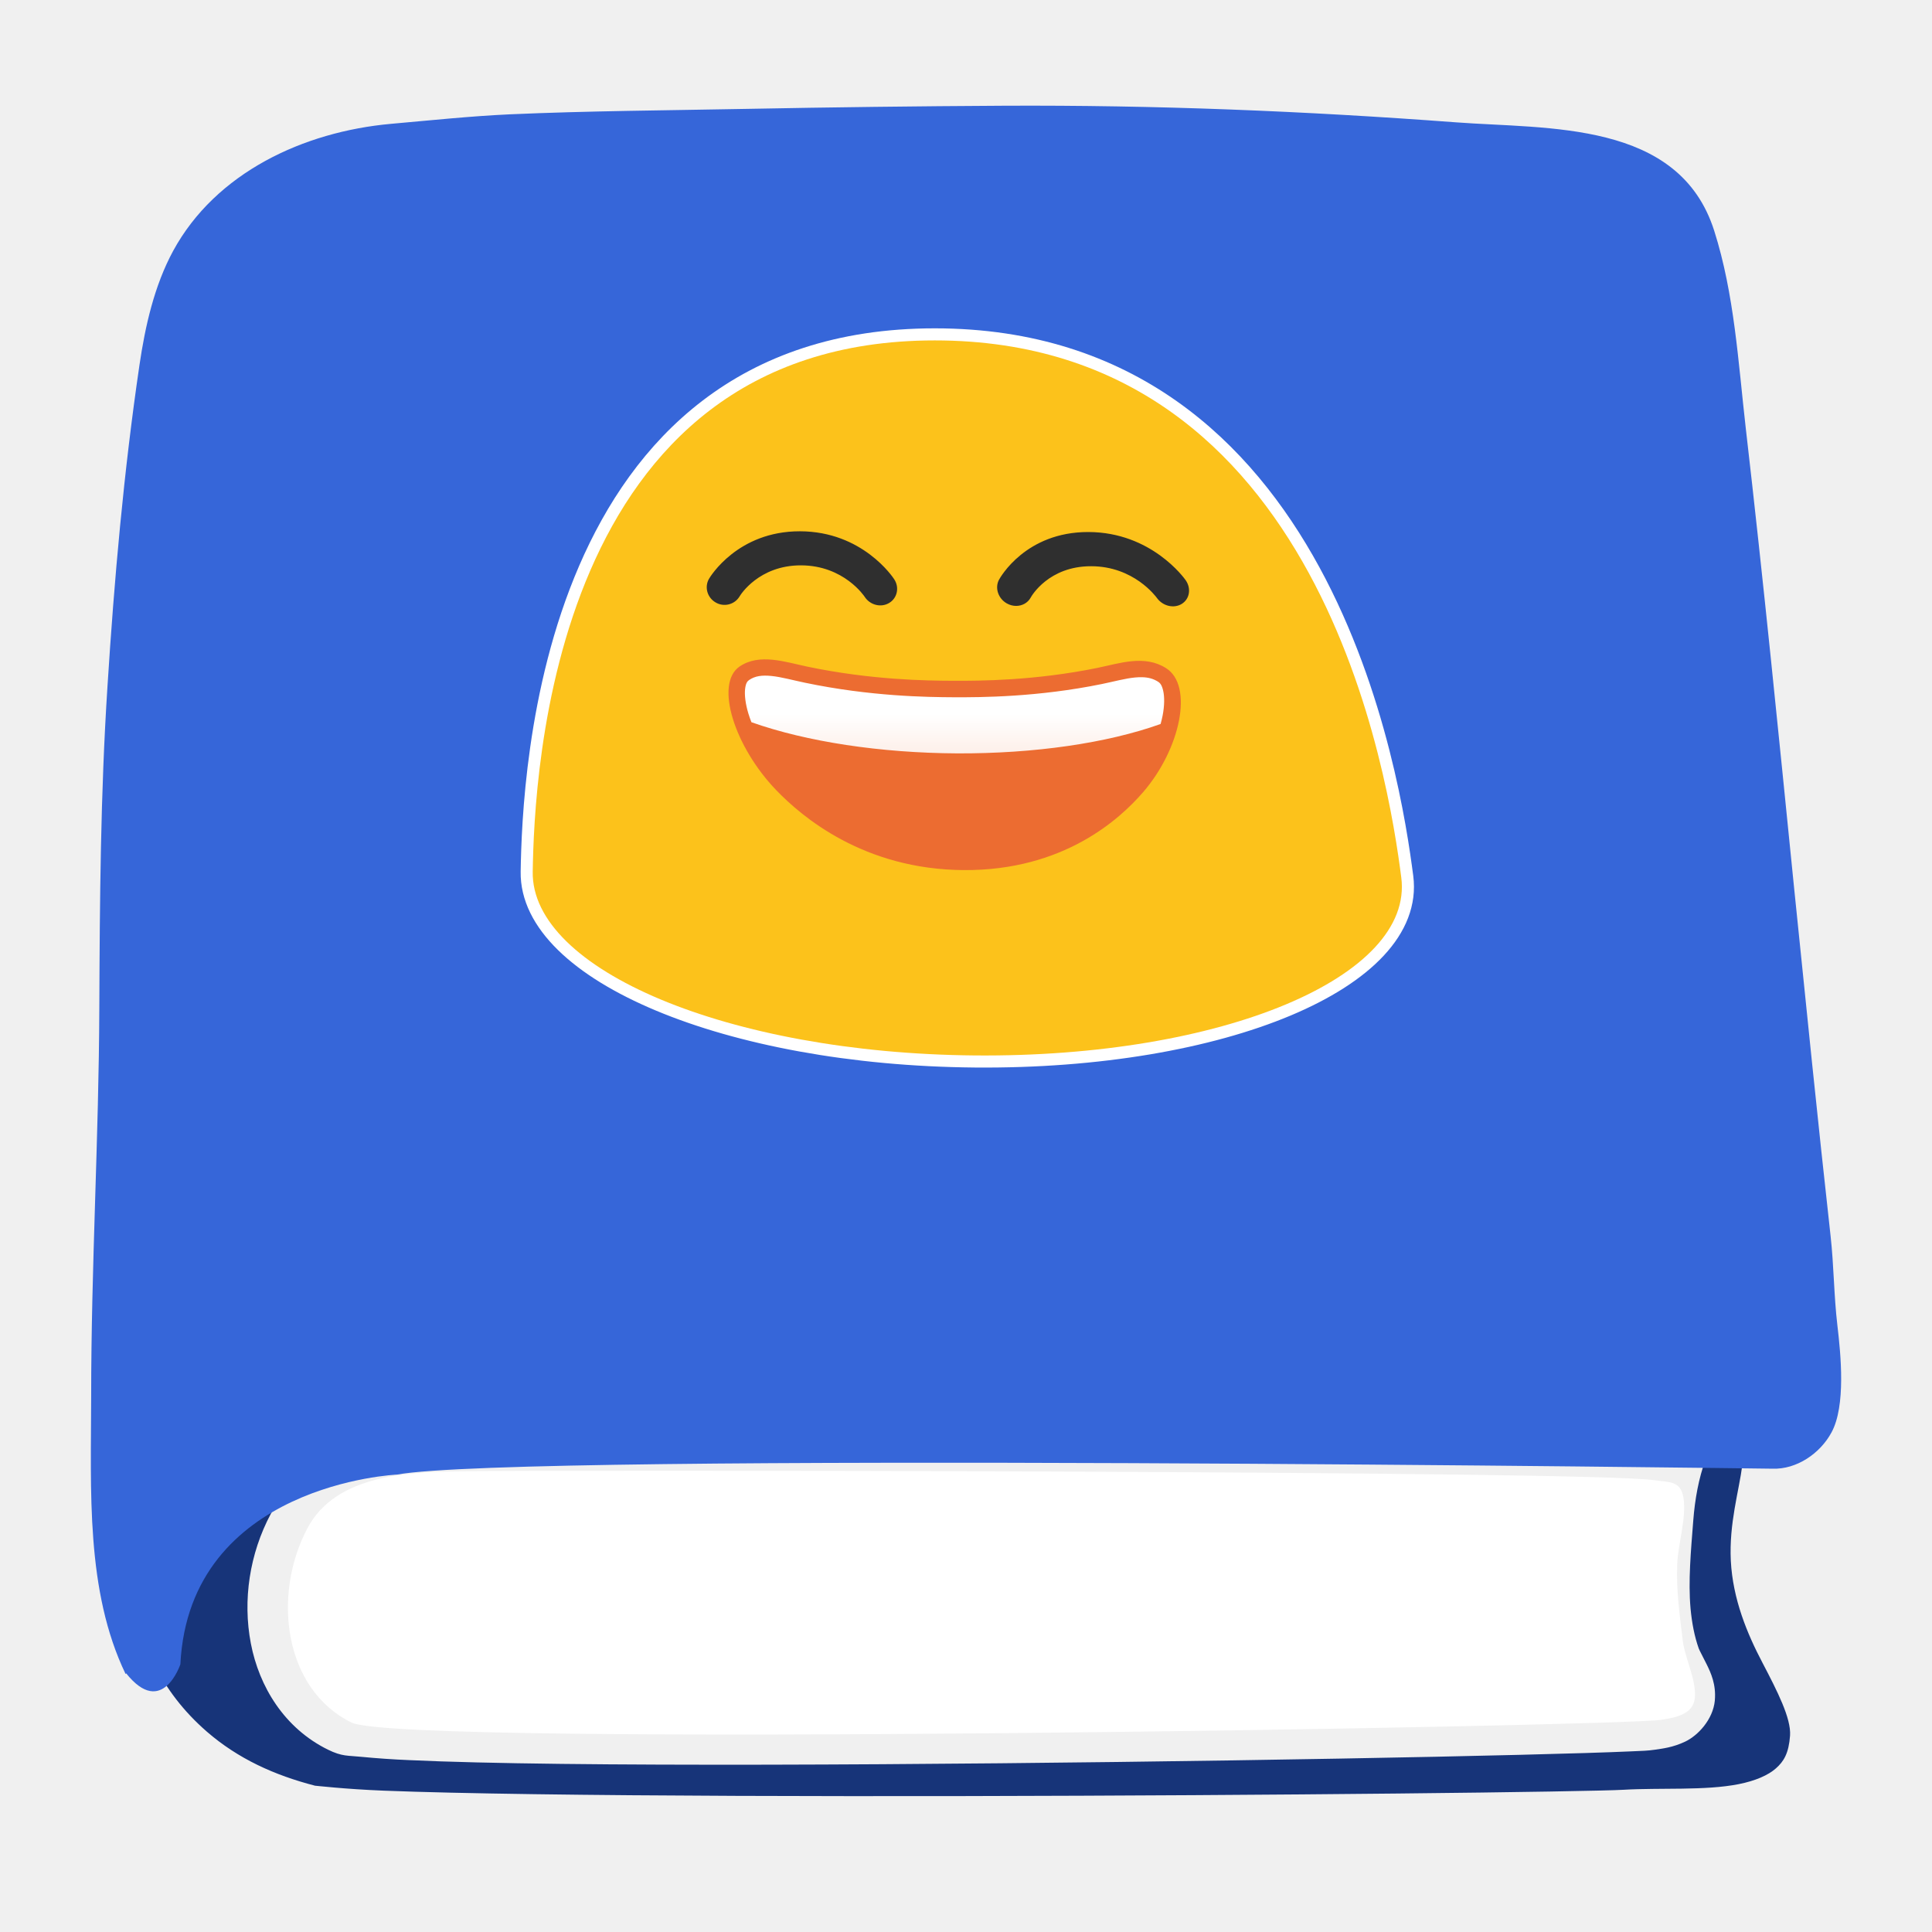
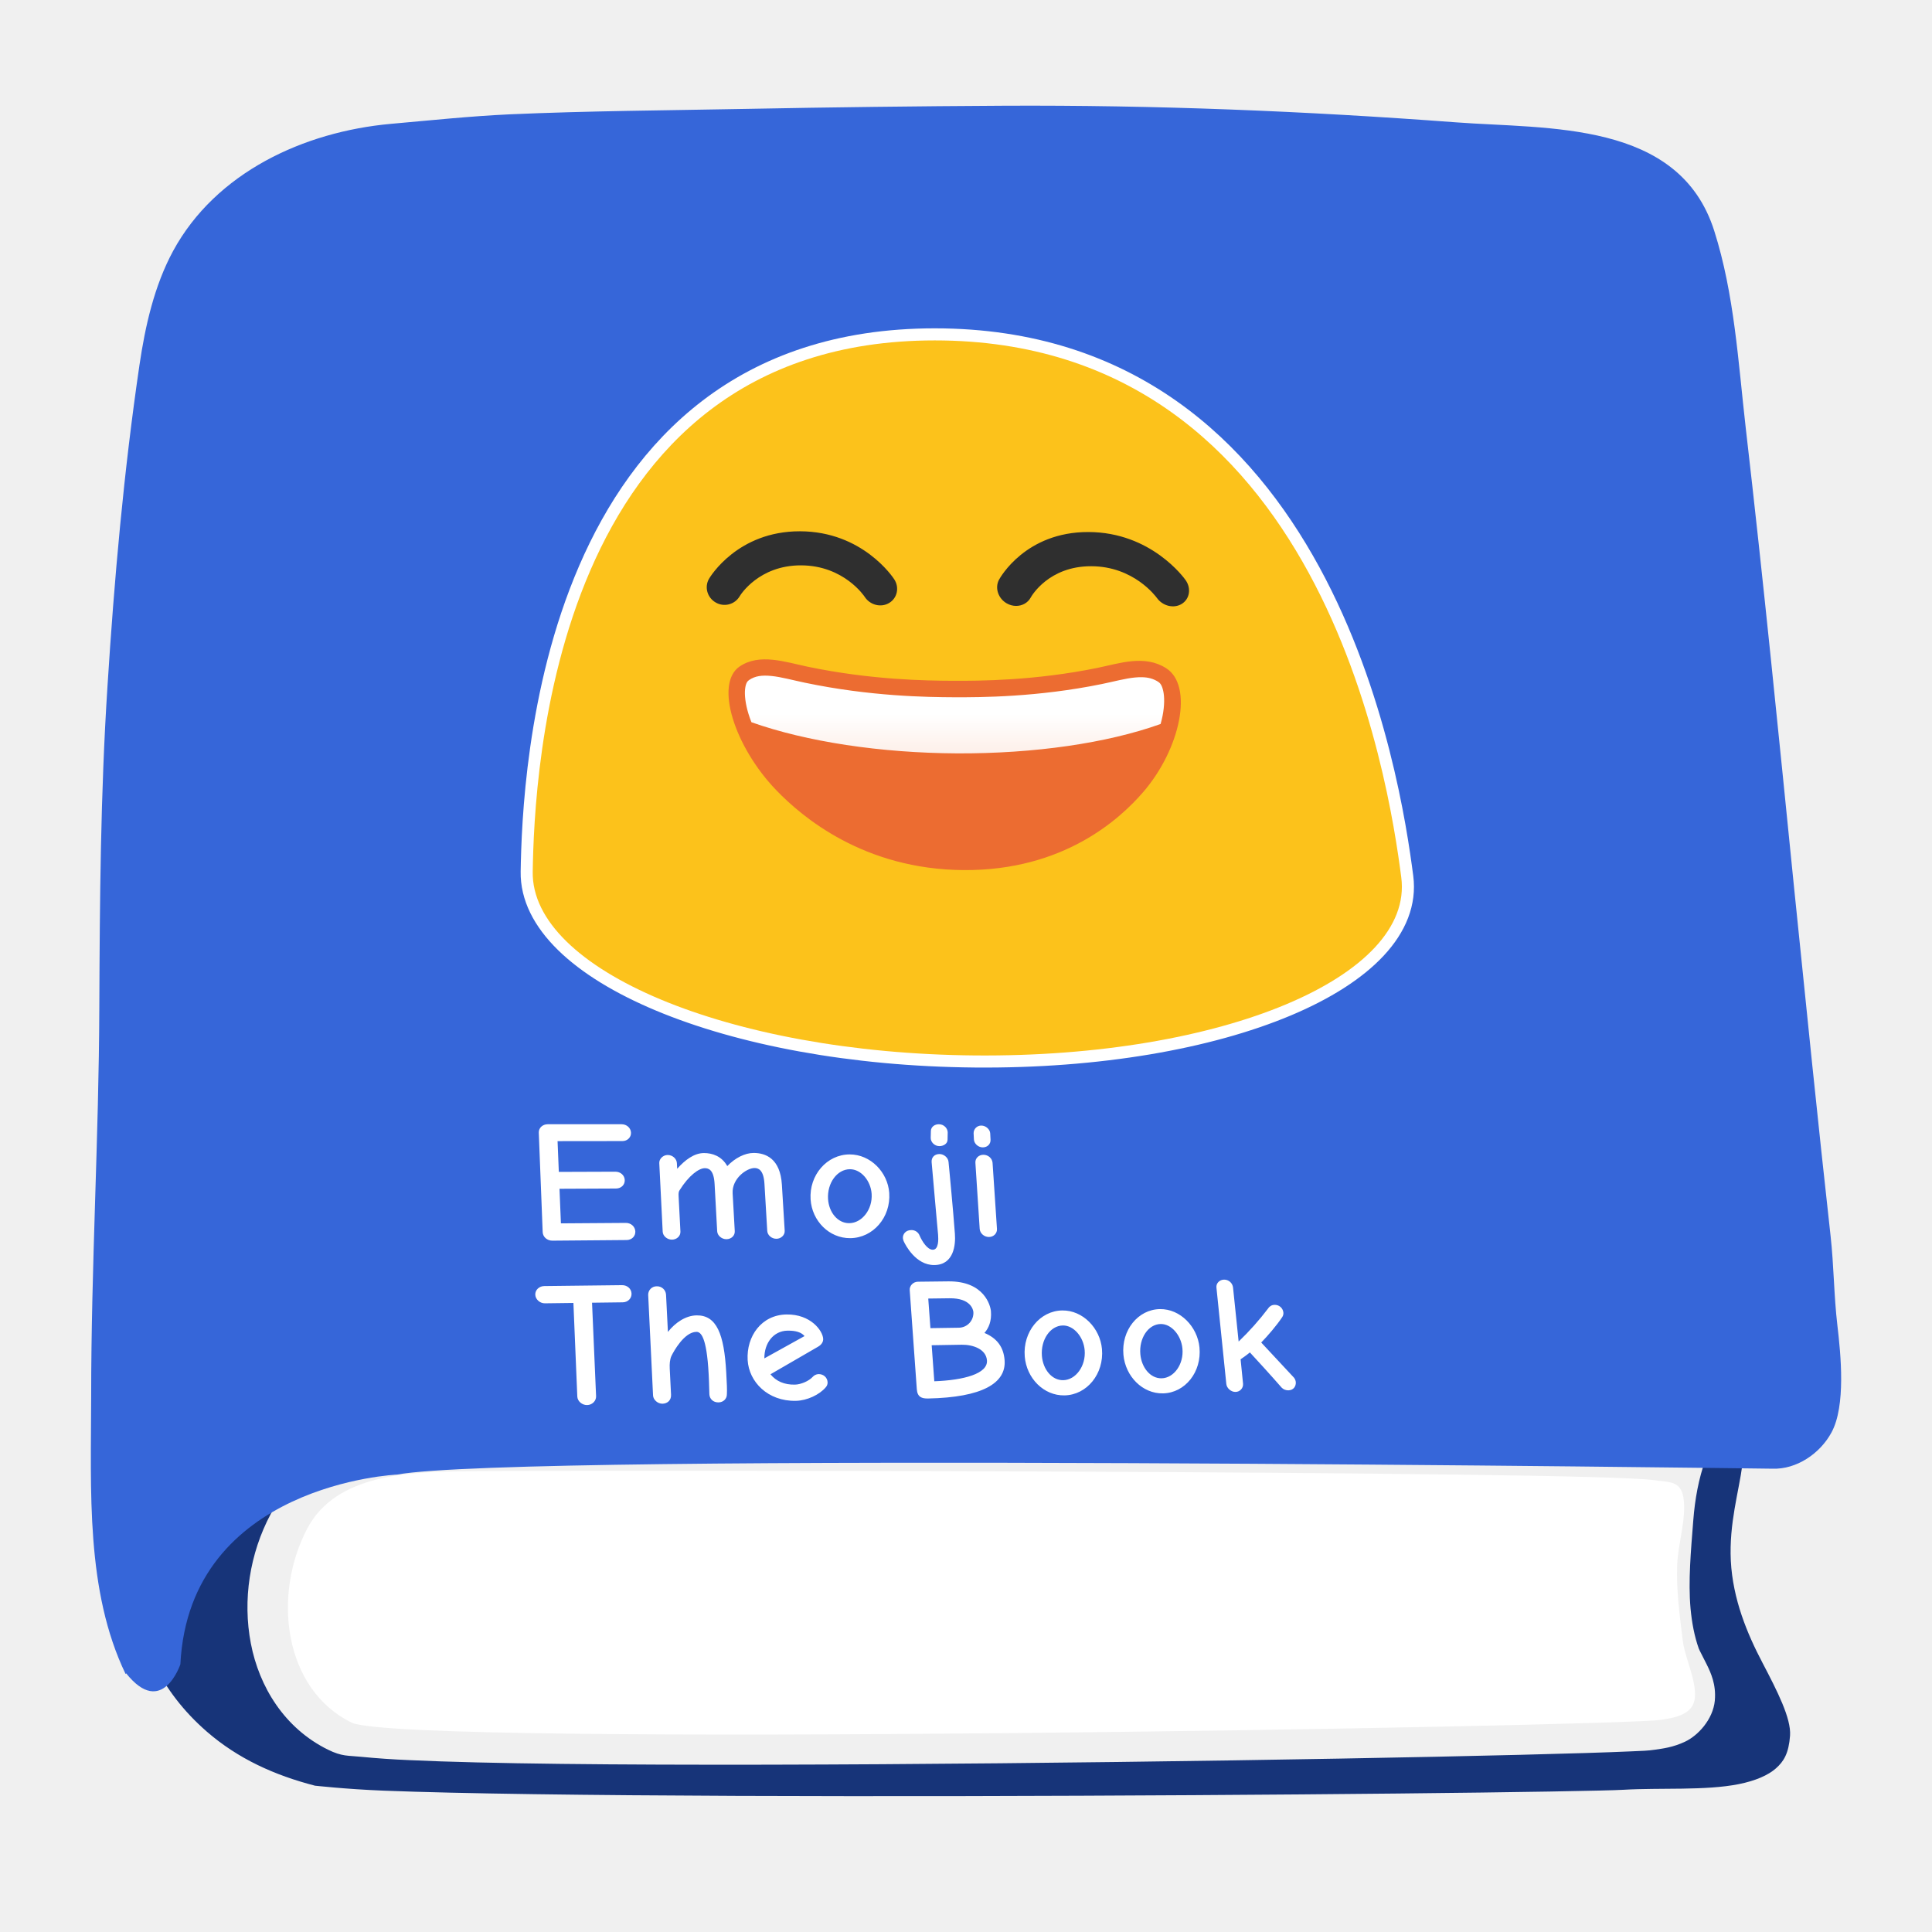
- <svg xmlns="http://www.w3.org/2000/svg" xmlns:xlink="http://www.w3.org/1999/xlink" width="128" height="128" version="1.1" id="svg87" viewBox="0 0 128 128">
-   <defs id="defs61">
+ <svg xmlns="http://www.w3.org/2000/svg" xmlns:xlink="http://www.w3.org/1999/xlink" width="128" height="128">
+   <defs>
    <linearGradient gradientTransform="translate(2.222 -8.517)" xlink:href="#a" id="b" x1="95.743" y1="70.878" x2="95.743" y2="82.469" gradientUnits="userSpaceOnUse" />
    <linearGradient id="a">
-       <stop offset="0" stop-color="#fff" id="stop56" />
-       <stop offset="1" stop-color="#fff" stop-opacity=".787" id="stop58" />
+       <stop offset="0" stop-color="#fff" />
+       <stop offset="1" stop-color="#fff" stop-opacity=".787" />
    </linearGradient>
  </defs>
-   <path d="M110.03 113.945c-2.81.43-83.36 1.85-86.74.18-4.51-2.22-5.26-8.47-2.92-12.88 1.92-3.62 6.84-3.71 10.25-3.77 5.16-.09 74.56-.05 78.96.59.98.15 1.76.01 1.95 1.15.22 1.36-.36 3.04-.41 4.43-.07 1.68.16 3.34.36 5 .14 1.19.91 2.64.81 3.82-.09 1.13-1.32 1.34-2.26 1.48z" fill="#fff" id="path63" />
-   <path style="line-height:normal;font-variant-ligatures:normal;font-variant-position:normal;font-variant-caps:normal;font-variant-numeric:normal;font-variant-alternates:normal;font-variant-east-asian:normal;font-feature-settings:normal;text-indent:0;text-align:start;text-decoration-line:none;text-decoration-style:solid;text-decoration-color:#000;text-transform:none;text-orientation:mixed;shape-padding:0;isolation:auto;mix-blend-mode:normal" d="M66.5 9.014c-5.69.03-11.391.1-17.082.21-5.218.101-10.411.13-15.57.358-2.528.116-5.14.393-7.772.625-5.281.476-10.429 2.938-12.847 7.379l-.002.002v.002c-1.07 1.977-1.644 4.421-2.008 6.896-1.029 6.984-1.656 14.039-2.104 21.125v.002c-.455 7.013-.505 14.073-.535 21.168v.002c-.03 8.654-.539 17.221-.539 25.711v.002c-.005 4.287-.155 8.587.504 12.408.659 3.82 2.035 7.101 5.146 9.81l.002.003c2.08 1.806 4.492 2.897 7.186 3.592h.004c-.036-.01 1.955.224 4.515.326 2.561.101 5.99.178 9.989.234 7.997.113 18.277.144 28.562.125 10.285-.019 20.577-.086 28.61-.168 8.033-.081 13.984-.188 14.982-.248 2.446-.145 5.445.068 7.658-.375 1.107-.221 1.947-.589 2.463-1.047.515-.457.848-.987.934-2.17.077-1.144-.846-2.945-1.815-4.799-1.038-1.97-1.976-4.24-2.11-6.779v-.006c-.121-2.48.535-4.583.766-6.357l.237-1.807 1.82.069c.678.025 1.683-.604 2.086-1.352l.004-.006.002-.006c.17-.308.388-1.362.394-2.523.006-1.161-.123-2.426-.236-3.38-.248-2.109-.248-4.111-.451-5.933v-.002c-.852-7.643-1.623-15.28-2.402-22.908v-.002c-1.03-10.222-2.04-20.423-3.217-30.601v-.002c-.51-4.45-.773-8.805-2.01-12.692-.943-2.961-2.872-4.101-5.727-4.83-2.854-.728-6.436-.72-9.626-.96-9.965-.747-19.82-1.146-29.811-1.096zm-23.44.912c4.452 0 8.814.166 12.868.1h.002c10.64-.163 21.13.872 31.504 1.15h.002c3.473.095 6.71.662 9.82.709h.004c3.287.041 7.563.27 10.472 3.537l.002.002c1.502 1.682 2.214 3.73 2.555 5.676h.002c.28 1.599.832 3.33 1.049 5.404v.004c1.076 10.129 1.676 20.258 2.394 30.34v.004c.33 4.462.678 8.904 1.116 13.326l.002.002v.004c.523 5.445.95 11.318.492 16.943v.006l-.002.008c-.041.462-.13.983-.346 1.523-.536 1.349-1.798 2.028-2.853 2.309-1.058.281-2.114.308-3.153.275-2.077-.065-4.294-.416-4.732-.424h-.002l-13.961-.24c-5.738-.1-11.478-.189-17.23-.29-5.87-.09-11.74-.19-17.596-.28-5.028-.08-10.038-.149-15.051-.229-3.196-.05-6.39-.091-9.576-.12h-.03c-.387-.01-.802-.01-1.232-.01-6.685 0-9.77 3.2-10.096 3.548-.03.142-.025.181-.14.568-.18.605-.503 1.765-1.92 2.247-.61.207-1.45.162-2.033-.141a2.768 2.768 0 0 1-1.108-1.053c-.415-.67-.515-1.204-.592-1.484l-.004-.01-.001-.01c-.463-1.772-.324-3.437-.305-4.74.03-2.584.201-5.077.24-7.517v-.002c.14-8.054.421-16.086.711-24.108v-.002c.3-8.096.64-16.183 1.02-24.27.14-2.999.28-5.995.45-8.997.102-1.834.058-3.762.66-5.713.604-1.952 2.122-3.854 4.589-4.834 5.535-2.202 11.551-2.936 17.535-3.14 1.496-.052 2.99-.071 4.475-.071zm64.598 82.18c.766.011 1.365.045 1.875.119h.004c.123.017.55.014 1.174.158.626.145 1.62.63 2.115 1.564l.008.012.006.014c.447.87.418 1.998.152 2.738v.002l-.002.004c-.45 1.24-.696 2.602-.806 4.013-.162 2.072-.34 4.015-.182 5.829v.002c.09.956.255 1.836.545 2.658.04.112.257.506.525 1.05.27.546.635 1.327.54 2.385v.016c-.125 1.264-1.126 2.313-1.948 2.709-.822.395-1.53.47-2.02.543-.485.074-.847.077-1.603.111-.761.035-1.777.071-3.021.11-2.489.077-5.883.162-9.887.246-8.008.167-18.452.333-28.916.433-10.465.1-20.948.135-29.045.04-4.049-.048-7.499-.128-10.074-.25a58.69 58.69 0 0 1-3.196-.221c-.841-.088-1.234-.007-2.177-.473-2.882-1.42-4.556-4.166-5.106-7.037-.55-2.871-.084-5.946 1.317-8.574v-.002c1.243-2.353 3.392-3.818 5.58-4.7 2.189-.882 4.472-1.225 6.398-1.26h.002c2.39-.041 21.268-.74 39.904-1.343 9.318-.302 18.613-.582 25.864-.746 3.625-.082 6.738-.134 9.097-.147 1.179-.006 2.111-.015 2.877-.004z" color="#000" font-weight="400" font-family="sans-serif" white-space="normal" overflow="visible" fill="#173479" stroke-width="4" id="path65" />
-   <path d="M8.36 110.865c2.39 2.99 3.59-.6 3.59-.6.6-11.97 14.36-12.57 14.36-12.57 8.08-1.5 91.11-.39 91.11-.39 1.61.06 3.17-1.01 3.92-2.4.96-1.76.62-5.16.39-7.11-.23-1.95-.23-3.95-.45-5.92-.85-7.63-1.62-15.26-2.4-22.89-1.03-10.22-2.04-20.43-3.22-30.63-.5-4.37-.75-8.86-2.09-13.07-2.33-7.32-11-6.72-17.11-7.18-10.01-.75-19.92-1.15-29.97-1.1-5.7.03-11.41.1-17.11.21-5.2.1-10.41.13-15.62.36-2.61.12-5.25.4-7.86.63-5.78.52-11.6 3.22-14.43 8.42-1.25 2.31-1.85 4.98-2.23 7.56-1.04 7.07-1.67 14.18-2.12 21.3-.46 7.09-.51 14.19-.54 21.29-.03 8.58-.54 17.15-.54 25.72-.01 6.27-.37 12.9 2.28 18.41z" fill="#3666d9" id="path67" />
-   <path d="M61.93 22.553c-25.447 0-26.53 28.91-26.635 35.198-.11 6.49 12.956 12.03 29.287 12.175 16.427.146 29.107-5.222 28.256-11.795-.824-6.36-5.222-35.578-30.908-35.578z" fill="none" stroke="#fff" stroke-width="1.6" id="path69" />
-   <g stroke-width="2.261" id="g81">
-     <path d="M76.272 45.165c.44.007.795.095 1.135.303.141.085.262.22.352.605.091.386.093.973-.045 1.641-.159.77-.5 1.64-.983 2.49-3.012.487-12.242 1.576-26.598-.217-.545-.825-.961-1.664-1.196-2.408-.21-.666-.274-1.25-.226-1.634.047-.383.151-.515.28-.599.417-.27.888-.332 1.558-.268.67.065 1.475.28 2.323.45v-.001c4.53.908 8.482.959 10.35.967 1.869.009 5.827-.007 10.286-.879v.001c.837-.163 1.624-.372 2.294-.431a4.6 4.6 0 0 1 .47-.02" fill="#fff" stroke-width="2.939" id="path71" />
-     <path d="M61.93 22.553c25.687 0 30.085 29.219 30.908 35.578.852 6.573-11.829 11.94-28.255 11.795-16.331-.145-29.398-5.685-29.289-12.175.106-6.287 1.19-35.198 26.636-35.198" fill="#fcc21b" id="path73" />
-     <path d="M76.644 39.61c.387.544 1.123.725 1.65.4.526-.325.639-1.023.262-1.567-.09-.131-2.277-3.185-6.446-3.195-4.167-.01-5.85 3.028-5.922 3.158-.292.541-.057 1.25.52 1.574.197.11.403.162.61.163.396.001.775-.196.97-.555.049-.093 1.19-2.082 4.007-2.074 2.82.004 4.28 2.007 4.349 2.096M47.411 39.913a1.163 1.163 0 0 0 1.589-.4c.045-.083 1.27-2.064 4.072-2.057 2.85.008 4.201 2.063 4.215 2.084.353.546 1.075.734 1.619.41.54-.319.695-1.026.34-1.569-.083-.13-2.099-3.172-6.242-3.182-4.133-.01-5.954 3.017-6.03 3.146-.316.544-.119 1.246.437 1.568" fill="#2f2f2f" id="path75" />
-     <path d="M49.004 44.155c1.319-.895 3.016-.295 4.515.018 4.194.875 7.863.925 9.625.932 1.763.008 5.439-.012 9.56-.855 1.476-.301 3.122-.891 4.554.019 1.829 1.16.956 5.35-1.53 8.221-1.519 1.755-5.246 5.2-11.883 5.156-6.622-.044-10.71-3.525-12.413-5.291-2.78-2.886-4.103-7.06-2.428-8.2" fill="#ec6c31" stroke-width="11.303" id="path77" />
-     <path d="M94.97 56.782c.948.014 1.715.213 2.449.68h.002c.303.194.563.496.76 1.365.199.87.205 2.196-.088 3.704-.079.408-.183.829-.303 1.258-8.009 2.872-18.953 4.454-30.469 4.402-11.48-.06-22.54-1.739-30.81-4.667-.171-.436-.325-.864-.45-1.278-.458-1.504-.599-2.824-.5-3.69.1-.863.324-1.163.599-1.351.9-.613 1.915-.751 3.36-.606 1.447.145 3.181.628 5.01 1.01 9.774 2.048 18.293 2.16 22.32 2.177 4.03.018 12.561-.019 22.167-1.987 1.802-.37 3.497-.84 4.941-.974a9.472 9.472 0 0 1 1.013-.043" fill="url(#b)" stroke-width="1.763" stroke-linejoin="round" transform="matrix(.44237 0 0 .44237 33.633 19.748)" id="path79" />
+   <path d="M110.03 113.945c-2.81.43-83.36 1.85-86.74.18-4.51-2.22-5.26-8.47-2.92-12.88 1.92-3.62 6.84-3.71 10.25-3.77 5.16-.09 74.56-.05 78.96.59.98.15 1.76.01 1.95 1.15.22 1.36-.36 3.04-.41 4.43-.07 1.68.16 3.34.36 5 .14 1.19.91 2.64.81 3.82-.09 1.13-1.32 1.34-2.26 1.48z" fill="#fff" />
+   <path style="line-height:normal;font-variant-ligatures:normal;font-variant-position:normal;font-variant-caps:normal;font-variant-numeric:normal;font-variant-alternates:normal;font-variant-east-asian:normal;font-feature-settings:normal;text-indent:0;text-align:start;text-decoration-line:none;text-decoration-style:solid;text-decoration-color:#000;text-transform:none;text-orientation:mixed;shape-padding:0;isolation:auto;mix-blend-mode:normal" d="M66.5 9.014c-5.69.03-11.391.1-17.082.21-5.218.101-10.411.13-15.57.358-2.528.116-5.14.393-7.772.625-5.281.476-10.429 2.938-12.847 7.379l-.002.002v.002c-1.07 1.977-1.644 4.421-2.008 6.896-1.029 6.984-1.656 14.039-2.104 21.125v.002c-.455 7.013-.505 14.073-.535 21.168v.002c-.03 8.654-.539 17.221-.539 25.711v.002c-.005 4.287-.155 8.587.504 12.408.659 3.82 2.035 7.101 5.146 9.81l.002.003c2.08 1.806 4.492 2.897 7.186 3.592h.004c-.036-.01 1.955.224 4.515.326 2.561.101 5.99.178 9.989.234 7.997.113 18.277.144 28.562.125 10.285-.019 20.577-.086 28.61-.168 8.033-.081 13.984-.188 14.982-.248 2.446-.145 5.445.068 7.658-.375 1.107-.221 1.947-.589 2.463-1.047.515-.457.848-.987.934-2.17.077-1.144-.846-2.945-1.815-4.799-1.038-1.97-1.976-4.24-2.11-6.779v-.006c-.121-2.48.535-4.583.766-6.357l.237-1.807 1.82.069c.678.025 1.683-.604 2.086-1.352l.004-.006.002-.006c.17-.308.388-1.362.394-2.523.006-1.161-.123-2.426-.236-3.38-.248-2.109-.248-4.111-.451-5.933v-.002c-.852-7.643-1.623-15.28-2.402-22.908v-.002c-1.03-10.222-2.04-20.423-3.217-30.601v-.002c-.51-4.45-.773-8.805-2.01-12.692-.943-2.961-2.872-4.101-5.727-4.83-2.854-.728-6.436-.72-9.626-.96-9.965-.747-19.82-1.146-29.811-1.096zm-23.44.912c4.452 0 8.814.166 12.868.1h.002c10.64-.163 21.13.872 31.504 1.15h.002c3.473.095 6.71.662 9.82.709h.004c3.287.041 7.563.27 10.472 3.537l.002.002c1.502 1.682 2.214 3.73 2.555 5.676h.002c.28 1.599.832 3.33 1.049 5.404v.004c1.076 10.129 1.676 20.258 2.394 30.34v.004c.33 4.462.678 8.904 1.116 13.326l.002.002v.004c.523 5.445.95 11.318.492 16.943v.006l-.002.008c-.041.462-.13.983-.346 1.523-.536 1.349-1.798 2.028-2.853 2.309-1.058.281-2.114.308-3.153.275-2.077-.065-4.294-.416-4.732-.424h-.002l-13.961-.24c-5.738-.1-11.478-.189-17.23-.29-5.87-.09-11.74-.19-17.596-.28-5.028-.08-10.038-.149-15.051-.229-3.196-.05-6.39-.091-9.576-.12h-.03c-.387-.01-.802-.01-1.232-.01-6.685 0-9.77 3.2-10.096 3.548-.03.142-.025.181-.14.568-.18.605-.503 1.765-1.92 2.247-.61.207-1.45.162-2.033-.141a2.768 2.768 0 0 1-1.108-1.053c-.415-.67-.515-1.204-.592-1.484l-.004-.01-.001-.01c-.463-1.772-.324-3.437-.305-4.74.03-2.584.201-5.077.24-7.517v-.002c.14-8.054.421-16.086.711-24.108v-.002c.3-8.096.64-16.183 1.02-24.27.14-2.999.28-5.995.45-8.997.102-1.834.058-3.762.66-5.713.604-1.952 2.122-3.854 4.589-4.834 5.535-2.202 11.551-2.936 17.535-3.14 1.496-.052 2.99-.071 4.475-.071zm64.598 82.18c.766.011 1.365.045 1.875.119h.004c.123.017.55.014 1.174.158.626.145 1.62.63 2.115 1.564l.008.012.006.014c.447.87.418 1.998.152 2.738v.002l-.002.004c-.45 1.24-.696 2.602-.806 4.013-.162 2.072-.34 4.015-.182 5.829v.002c.09.956.255 1.836.545 2.658.04.112.257.506.525 1.05.27.546.635 1.327.54 2.385v.016c-.125 1.264-1.126 2.313-1.948 2.709-.822.395-1.53.47-2.02.543-.485.074-.847.077-1.603.111-.761.035-1.777.071-3.021.11-2.489.077-5.883.162-9.887.246-8.008.167-18.452.333-28.916.433-10.465.1-20.948.135-29.045.04-4.049-.048-7.499-.128-10.074-.25a58.69 58.69 0 0 1-3.196-.221c-.841-.088-1.234-.007-2.177-.473-2.882-1.42-4.556-4.166-5.106-7.037-.55-2.871-.084-5.946 1.317-8.574v-.002c1.243-2.353 3.392-3.818 5.58-4.7 2.189-.882 4.472-1.225 6.398-1.26h.002c2.39-.041 21.268-.74 39.904-1.343 9.318-.302 18.613-.582 25.864-.746 3.625-.082 6.738-.134 9.097-.147 1.179-.006 2.111-.015 2.877-.004z" color="#000" font-weight="400" font-family="sans-serif" white-space="normal" overflow="visible" fill="#173479" stroke-width="4" />
+   <path d="M8.36 110.865c2.39 2.99 3.59-.6 3.59-.6.6-11.97 14.36-12.57 14.36-12.57 8.08-1.5 91.11-.39 91.11-.39 1.61.06 3.17-1.01 3.92-2.4.96-1.76.62-5.16.39-7.11-.23-1.95-.23-3.95-.45-5.92-.85-7.63-1.62-15.26-2.4-22.89-1.03-10.22-2.04-20.43-3.22-30.63-.5-4.37-.75-8.86-2.09-13.07-2.33-7.32-11-6.72-17.11-7.18-10.01-.75-19.92-1.15-29.97-1.1-5.7.03-11.41.1-17.11.21-5.2.1-10.41.13-15.62.36-2.61.12-5.25.4-7.86.63-5.78.52-11.6 3.22-14.43 8.42-1.25 2.31-1.85 4.98-2.23 7.56-1.04 7.07-1.67 14.18-2.12 21.3-.46 7.09-.51 14.19-.54 21.29-.03 8.58-.54 17.15-.54 25.72-.01 6.27-.37 12.9 2.28 18.41z" fill="#3666d9" />
+   <path d="M61.93 22.553c-25.447 0-26.53 28.91-26.635 35.198-.11 6.49 12.956 12.03 29.287 12.175 16.427.146 29.107-5.222 28.256-11.795-.824-6.36-5.222-35.578-30.908-35.578z" fill="none" stroke="#fff" stroke-width="1.6" />
+   <g stroke-width="2.261">
+     <path d="M76.272 45.165c.44.007.795.095 1.135.303.141.085.262.22.352.605.091.386.093.973-.045 1.641-.159.77-.5 1.64-.983 2.49-3.012.487-12.242 1.576-26.598-.217-.545-.825-.961-1.664-1.196-2.408-.21-.666-.274-1.25-.226-1.634.047-.383.151-.515.28-.599.417-.27.888-.332 1.558-.268.67.065 1.475.28 2.323.45v-.001c4.53.908 8.482.959 10.35.967 1.869.009 5.827-.007 10.286-.879v.001c.837-.163 1.624-.372 2.294-.431a4.6 4.6 0 0 1 .47-.02" fill="#fff" stroke-width="2.939" />
+     <path d="M61.93 22.553c25.687 0 30.085 29.219 30.908 35.578.852 6.573-11.829 11.94-28.255 11.795-16.331-.145-29.398-5.685-29.289-12.175.106-6.287 1.19-35.198 26.636-35.198" fill="#fcc21b" />
+     <path d="M76.644 39.61c.387.544 1.123.725 1.65.4.526-.325.639-1.023.262-1.567-.09-.131-2.277-3.185-6.446-3.195-4.167-.01-5.85 3.028-5.922 3.158-.292.541-.057 1.25.52 1.574.197.11.403.162.61.163.396.001.775-.196.97-.555.049-.093 1.19-2.082 4.007-2.074 2.82.004 4.28 2.007 4.349 2.096M47.411 39.913a1.163 1.163 0 0 0 1.589-.4c.045-.083 1.27-2.064 4.072-2.057 2.85.008 4.201 2.063 4.215 2.084.353.546 1.075.734 1.619.41.54-.319.695-1.026.34-1.569-.083-.13-2.099-3.172-6.242-3.182-4.133-.01-5.954 3.017-6.03 3.146-.316.544-.119 1.246.437 1.568" fill="#2f2f2f" />
+     <path d="M49.004 44.155c1.319-.895 3.016-.295 4.515.018 4.194.875 7.863.925 9.625.932 1.763.008 5.439-.012 9.56-.855 1.476-.301 3.122-.891 4.554.019 1.829 1.16.956 5.35-1.53 8.221-1.519 1.755-5.246 5.2-11.883 5.156-6.622-.044-10.71-3.525-12.413-5.291-2.78-2.886-4.103-7.06-2.428-8.2" fill="#ec6c31" stroke-width="11.303" />
+     <path d="M94.97 56.782c.948.014 1.715.213 2.449.68h.002c.303.194.563.496.76 1.365.199.87.205 2.196-.088 3.704-.079.408-.183.829-.303 1.258-8.009 2.872-18.953 4.454-30.469 4.402-11.48-.06-22.54-1.739-30.81-4.667-.171-.436-.325-.864-.45-1.278-.458-1.504-.599-2.824-.5-3.69.1-.863.324-1.163.599-1.351.9-.613 1.915-.751 3.36-.606 1.447.145 3.181.628 5.01 1.01 9.774 2.048 18.293 2.16 22.32 2.177 4.03.018 12.561-.019 22.167-1.987 1.802-.37 3.497-.84 4.941-.974a9.472 9.472 0 0 1 1.013-.043" fill="url(#b)" stroke-width="1.763" stroke-linejoin="round" transform="matrix(.44237 0 0 .44237 33.633 19.748)" />
+   </g>
+   <g style="line-height:89.8%" aria-label="Emojipedia The Book" font-weight="700" font-size="10.667" font-family="Comic Neue" letter-spacing="0" word-spacing="0" fill="#fff" stroke-width=".2">
+     <path style="line-height:89.8%;-inkscape-font-specification:'Comic Neue Bold'" d="M37.162 81.052l-.094-2.293 3.748-.017c.344-.002.59-.25.575-.566-.015-.315-.283-.55-.626-.548l-3.742.013-.083-2.037 4.294-.005c.342 0 .586-.257.571-.558-.014-.312-.282-.557-.623-.557H36.29c-.345 0-.607.247-.594.56l.258 6.587c.012.32.296.569.645.566l4.916-.041c.345-.003.592-.255.577-.573-.016-.317-.285-.565-.63-.562l-4.3.03M49.926 76.386c-.564.001-1.219.324-1.742.87-.375-.666-1-.864-1.544-.863-.653.001-1.259.46-1.775 1.042l-.02-.38c-.014-.28-.282-.535-.61-.534-.303 0-.57.258-.556.537l.226 4.545c.015.294.309.53.615.527.318-.002.575-.242.56-.536l-.12-2.322c-.013-.247.007-.325.064-.415.617-.989 1.283-1.46 1.67-1.462.254 0 .598.099.65 1.048l.171 3.132c.016.293.309.528.613.525.327-.002.569-.241.552-.534l-.141-2.503c-.055-.982.929-1.677 1.446-1.678.24-.001.606.098.662 1.043l.185 3.121c.017.292.296.526.61.523.301-.002.564-.24.546-.532l-.186-3.05c-.106-1.743-1.085-2.106-1.876-2.104M56.33 82.031c1.512-.012 2.698-1.38 2.584-2.998-.096-1.368-1.24-2.553-2.622-2.55-1.505.003-2.69 1.367-2.588 2.977.09 1.428 1.23 2.583 2.627 2.571m-.02-4.567c.733-.003 1.377.757 1.437 1.63.07 1.032-.639 1.938-1.484 1.944-.774.005-1.347-.727-1.403-1.595-.069-1.055.596-1.976 1.45-1.98M60.93 81.87a.57.57 0 0 0-.57-.373c-.343.003-.56.26-.54.539.004.066.033.144.048.189.113.255.802 1.6 2.032 1.588 1.296-.014 1.42-1.34 1.364-2.073a162.7 162.7 0 0 0-.235-2.772c-.087-.989-.179-1.898-.186-1.986-.021-.284-.308-.524-.6-.524-.338.001-.543.232-.52.538.012.165.125 1.362.225 2.551.092 1.083.194 2.125.203 2.258.022.289.05.99-.35.993-.354.004-.7-.54-.87-.927m1.858-6.832c.003-.261-.228-.555-.59-.555-.267 0-.511.164-.526.436l-.011.469c-.003.273.25.545.577.545.245 0 .537-.143.539-.426l.01-.469M65.76 77.04c-.024-.295-.286-.534-.61-.533-.314 0-.55.24-.527.536l.284 4.374c.023.299.3.54.615.537.315-.002.553-.248.529-.546l-.291-4.368m-.65-1.024c.313 0 .528-.218.516-.512l-.022-.412c-.01-.26-.284-.52-.585-.52a.503.503 0 0 0-.515.51l.02.402c.01.283.285.533.586.532M41.21 85.145l-5.154.06c-.326.004-.605.25-.592.573.012.312.31.575.637.57l1.889-.024.258 6.202c.013.306.313.57.653.563.34-.007.604-.282.591-.587l-.268-6.194 2.037-.026c.347-.005.595-.272.58-.582-.015-.321-.285-.559-.632-.555M48.158 92.378c.019-.325-.004-.743-.043-1.448-.14-2.547-.637-3.801-1.961-3.783-.725.01-1.416.48-1.903 1.097l-.124-2.469a.591.591 0 0 0-.619-.554.556.556 0 0 0-.564.569l.322 6.661c.014.292.313.555.625.548.323-.006.586-.222.567-.595l-.086-1.732c-.016-.313.007-.592.107-.825.157-.327.858-1.596 1.658-1.608.283-.004.68.289.813 2.793.04.73.031 1.044.048 1.346.016.302.251.542.609.534.32-.006.554-.243.55-.534M53.836 91.229c-.25.27-.772.498-1.174.506-.695.013-1.235-.22-1.617-.685l3.15-1.825c.246-.14.355-.337.342-.531-.034-.536-.828-1.63-2.425-1.607-1.663.023-2.667 1.446-2.578 3.02.082 1.443 1.335 2.74 3.193 2.702.756-.016 1.572-.413 1.979-.894a.463.463 0 0 0 .124-.348c-.02-.31-.277-.536-.605-.53a.56.56 0 0 0-.389.192m-3.195-1.233c-.01-1.01.6-1.823 1.536-1.837.558-.008.917.112 1.126.36l-2.662 1.477M61.493 92.654c3.564-.072 5.186-1.005 5.064-2.545-.07-.87-.505-1.45-1.335-1.798.282-.32.482-.784.43-1.435-.028-.359-.428-2.01-2.829-1.982l-2.01.023c-.309.004-.563.265-.542.557l.47 6.565c.038.526.333.623.752.615m.233-3.529l1.994-.033c.722-.011 1.609.28 1.668 1.037.069.884-1.537 1.313-3.488 1.384l-.174-2.388m-.227-3.093l1.408-.018c1.416-.018 1.57.766 1.582.912a.977.977 0 0 1-.96 1.039l-1.886.028-.144-1.96M70.528 92.448c1.486-.03 2.625-1.431 2.48-3.07-.122-1.387-1.271-2.576-2.63-2.557-1.48.02-2.619 1.417-2.486 3.05.118 1.446 1.262 2.605 2.636 2.577m-.112-4.632c.721-.01 1.37.752 1.446 1.637.091 1.045-.589 1.972-1.42 1.988-.761.014-1.34-.722-1.413-1.602-.088-1.068.547-2.01 1.387-2.023M77.052 92.315c1.465-.03 2.574-1.42 2.416-3.046-.133-1.376-1.277-2.557-2.616-2.538-1.459.02-2.568 1.406-2.422 3.026.13 1.436 1.268 2.586 2.622 2.558m-.153-4.596c.71-.011 1.357.746 1.44 1.625.1 1.037-.562 1.956-1.38 1.972-.751.015-1.328-.716-1.408-1.59-.097-1.06.52-1.995 1.348-2.007M85.665 91.205l-2.106-2.26c.42-.427 1.027-1.133 1.388-1.678a.457.457 0 0 0 .079-.32.565.565 0 0 0-.582-.497.498.498 0 0 0-.417.225 18.697 18.697 0 0 1-1.964 2.206l-.37-3.57a.59.59 0 0 0-.597-.532c-.295.004-.533.237-.504.523l.655 6.39c.028.28.317.532.602.526a.502.502 0 0 0 .506-.547l-.162-1.614c.15-.103.384-.263.615-.456.37.394 1.395 1.52 2.104 2.332.115.12.28.184.45.18.33-.006.518-.266.486-.566a.57.57 0 0 0-.183-.342" />
  </g>
</svg>
